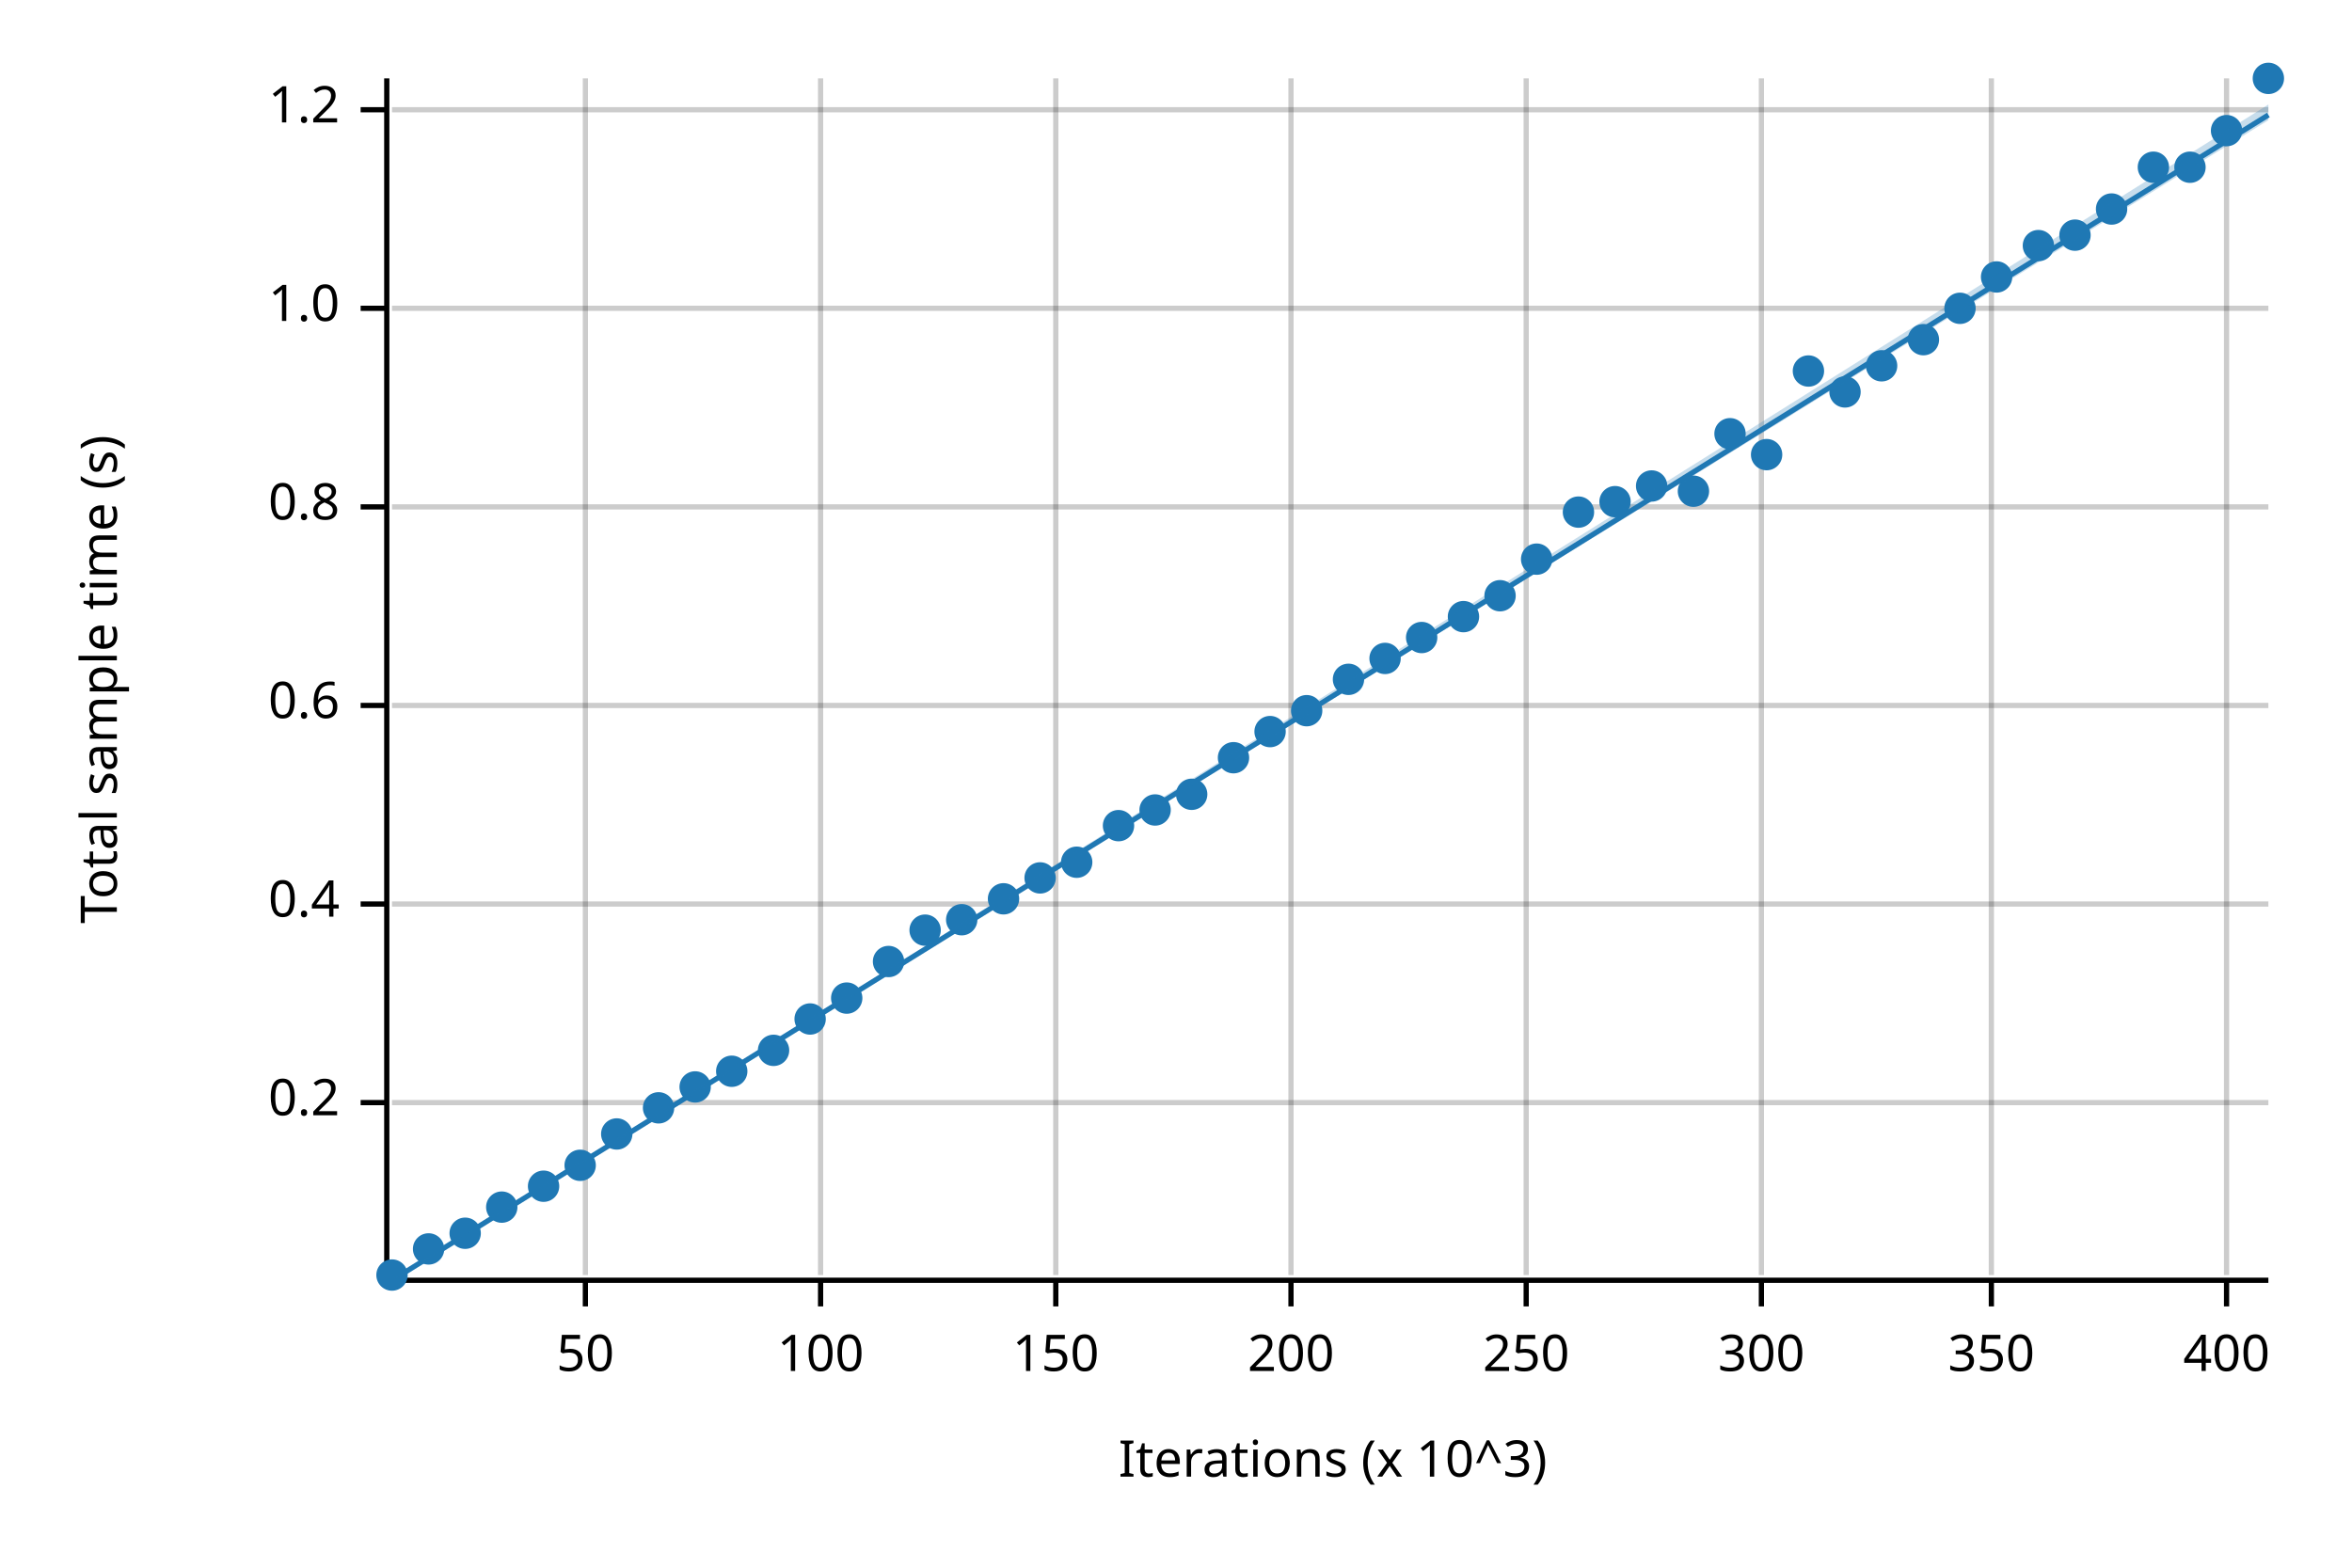
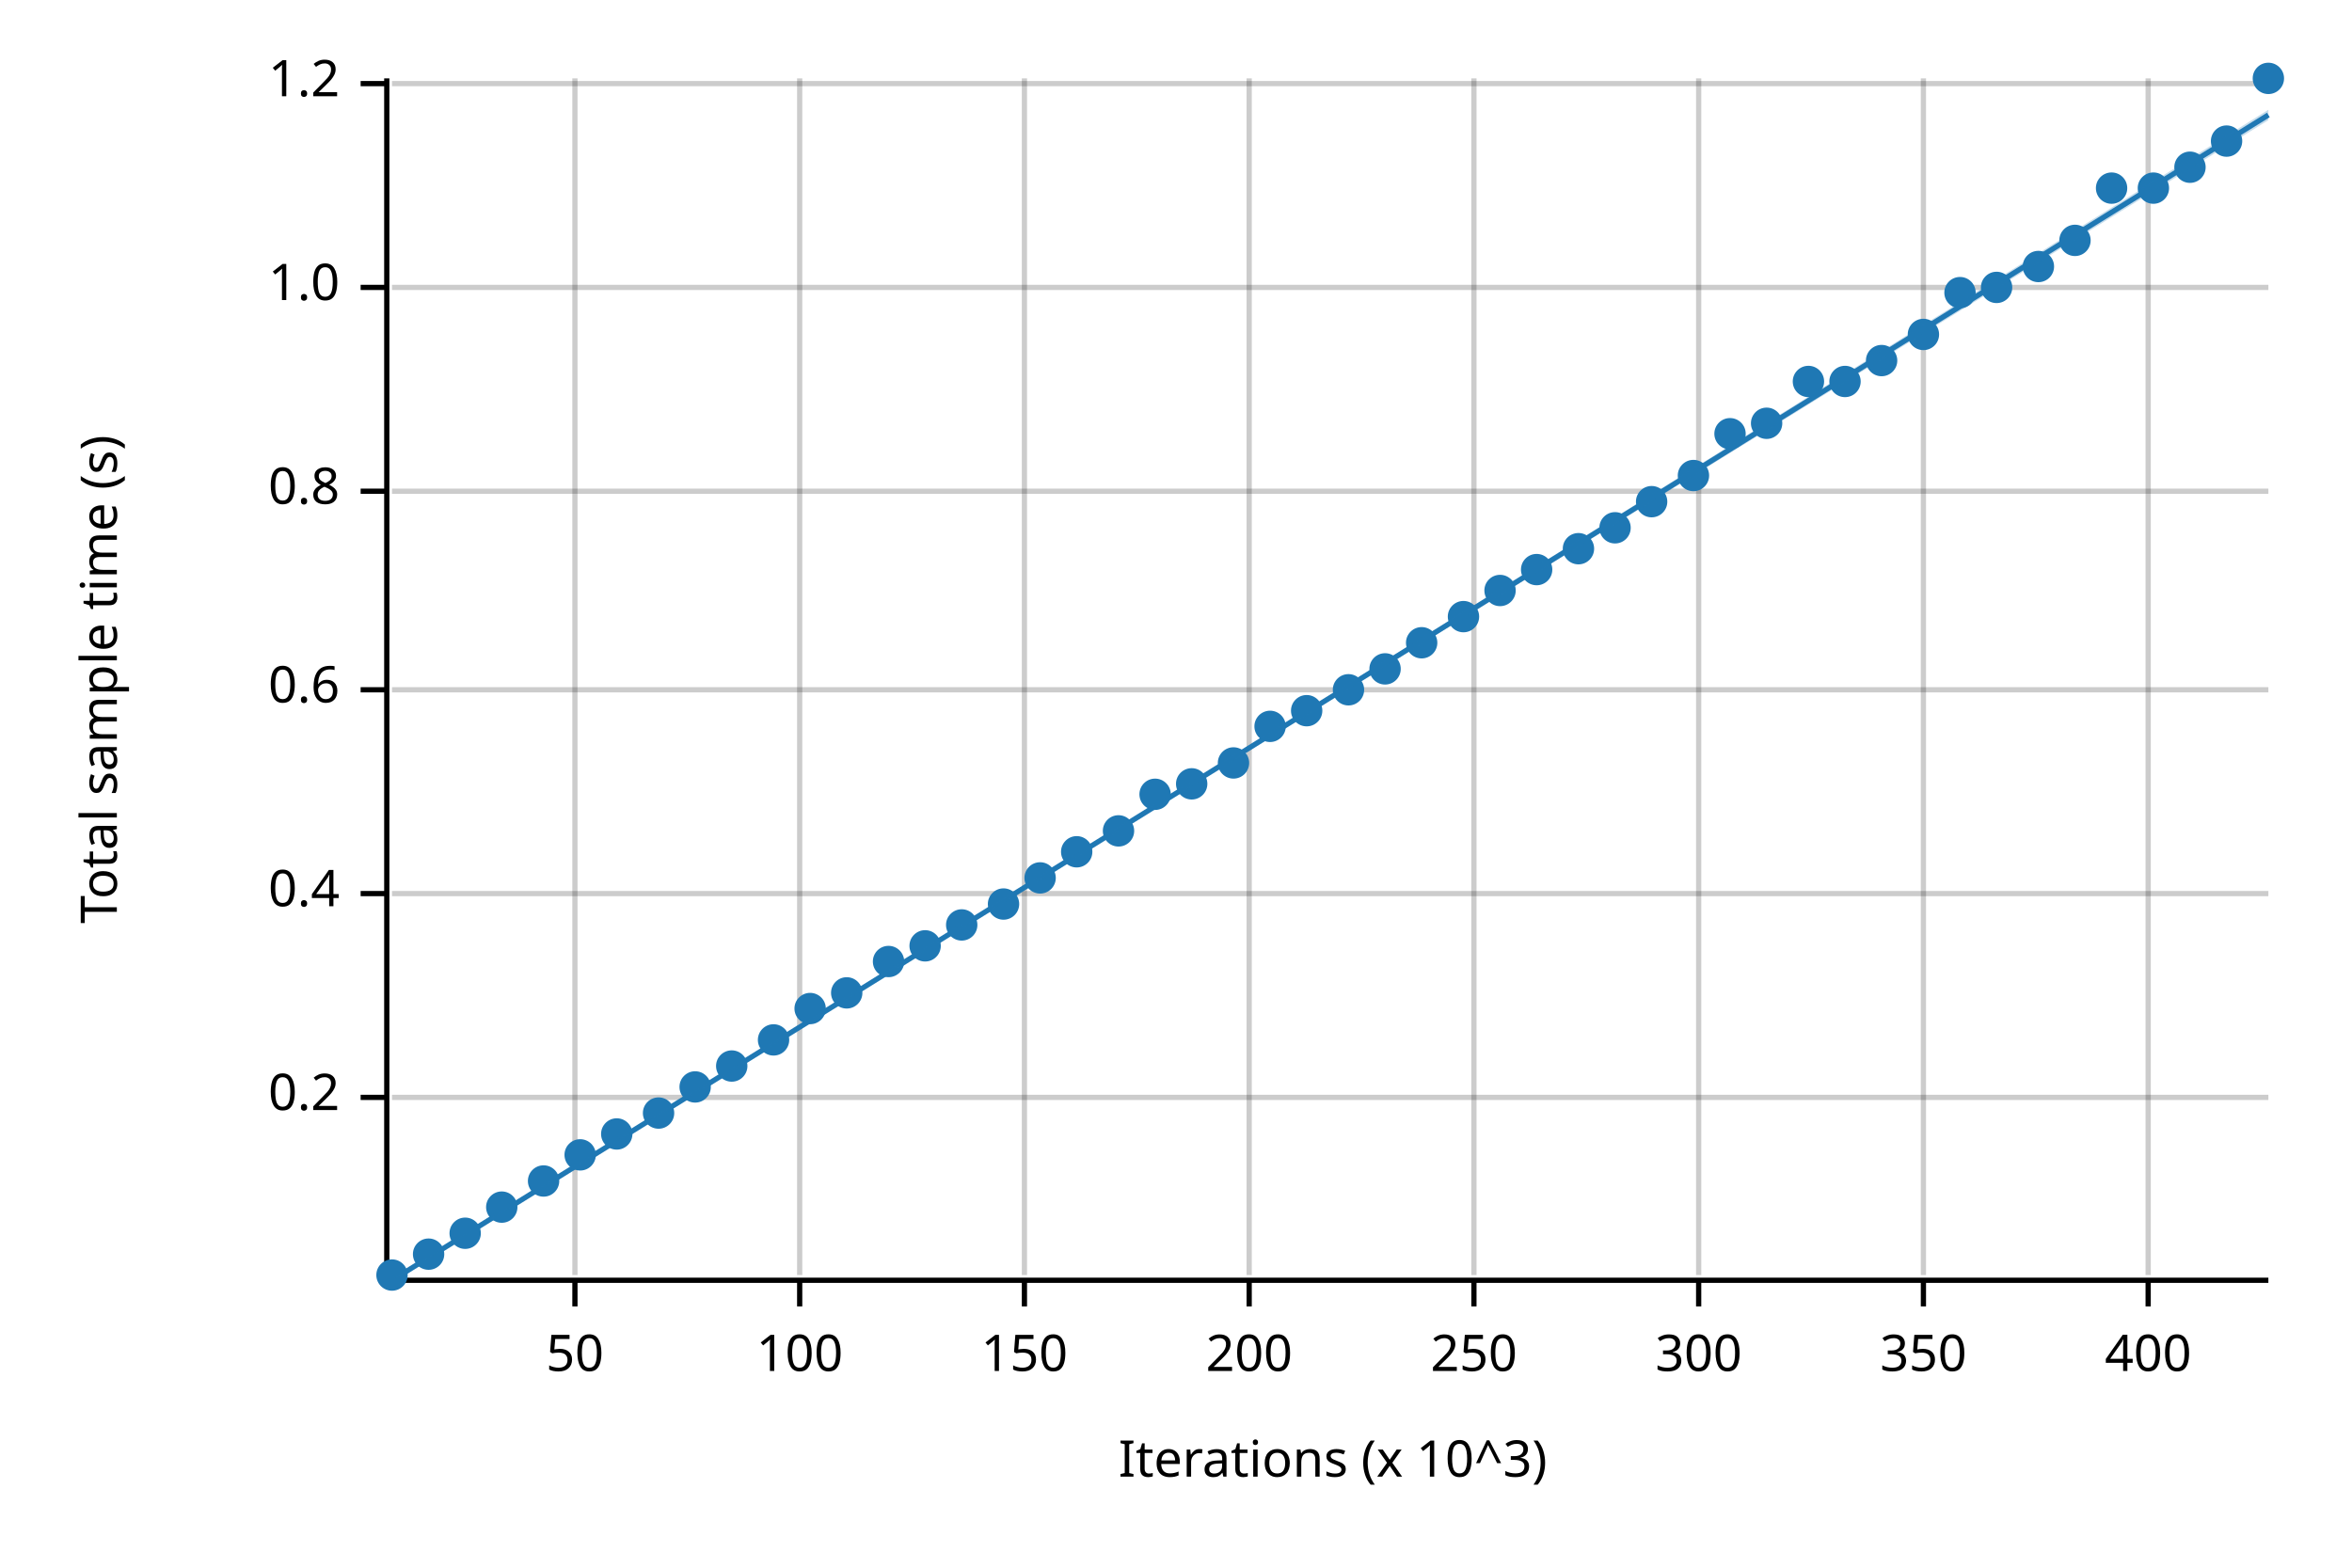
<svg xmlns="http://www.w3.org/2000/svg" width="450" height="300" viewBox="0 0 450 300">
  <text x="15" y="130" dy="0.76em" text-anchor="middle" font-family="sans-serif" font-size="9.677" opacity="1" fill="#000000" transform="rotate(270, 15, 130)">
Total sample time (s)
</text>
  <text x="255" y="285" dy="-0.5ex" text-anchor="middle" font-family="sans-serif" font-size="9.677" opacity="1" fill="#000000">
Iterations (x 10^3)
</text>
-   <line opacity="0.2" stroke="#000000" stroke-width="1" x1="112" y1="244" x2="112" y2="15" />
-   <line opacity="0.2" stroke="#000000" stroke-width="1" x1="157" y1="244" x2="157" y2="15" />
-   <line opacity="0.2" stroke="#000000" stroke-width="1" x1="202" y1="244" x2="202" y2="15" />
-   <line opacity="0.2" stroke="#000000" stroke-width="1" x1="247" y1="244" x2="247" y2="15" />
-   <line opacity="0.2" stroke="#000000" stroke-width="1" x1="292" y1="244" x2="292" y2="15" />
-   <line opacity="0.2" stroke="#000000" stroke-width="1" x1="337" y1="244" x2="337" y2="15" />
-   <line opacity="0.2" stroke="#000000" stroke-width="1" x1="381" y1="244" x2="381" y2="15" />
-   <line opacity="0.2" stroke="#000000" stroke-width="1" x1="426" y1="244" x2="426" y2="15" />
-   <line opacity="0.2" stroke="#000000" stroke-width="1" x1="75" y1="211" x2="434" y2="211" />
-   <line opacity="0.2" stroke="#000000" stroke-width="1" x1="75" y1="173" x2="434" y2="173" />
-   <line opacity="0.2" stroke="#000000" stroke-width="1" x1="75" y1="135" x2="434" y2="135" />
-   <line opacity="0.2" stroke="#000000" stroke-width="1" x1="75" y1="97" x2="434" y2="97" />
-   <line opacity="0.2" stroke="#000000" stroke-width="1" x1="75" y1="59" x2="434" y2="59" />
-   <line opacity="0.2" stroke="#000000" stroke-width="1" x1="75" y1="21" x2="434" y2="21" />
+   <line opacity="0.2" stroke="#000000" stroke-width="1" x1="110" y1="244" x2="110" y2="15" />
+   <line opacity="0.2" stroke="#000000" stroke-width="1" x1="153" y1="244" x2="153" y2="15" />
+   <line opacity="0.2" stroke="#000000" stroke-width="1" x1="196" y1="244" x2="196" y2="15" />
+   <line opacity="0.2" stroke="#000000" stroke-width="1" x1="239" y1="244" x2="239" y2="15" />
+   <line opacity="0.2" stroke="#000000" stroke-width="1" x1="282" y1="244" x2="282" y2="15" />
+   <line opacity="0.2" stroke="#000000" stroke-width="1" x1="325" y1="244" x2="325" y2="15" />
+   <line opacity="0.2" stroke="#000000" stroke-width="1" x1="368" y1="244" x2="368" y2="15" />
+   <line opacity="0.2" stroke="#000000" stroke-width="1" x1="411" y1="244" x2="411" y2="15" />
+   <line opacity="0.2" stroke="#000000" stroke-width="1" x1="75" y1="210" x2="434" y2="210" />
+   <line opacity="0.2" stroke="#000000" stroke-width="1" x1="75" y1="171" x2="434" y2="171" />
+   <line opacity="0.2" stroke="#000000" stroke-width="1" x1="75" y1="132" x2="434" y2="132" />
+   <line opacity="0.2" stroke="#000000" stroke-width="1" x1="75" y1="94" x2="434" y2="94" />
+   <line opacity="0.2" stroke="#000000" stroke-width="1" x1="75" y1="55" x2="434" y2="55" />
+   <line opacity="0.2" stroke="#000000" stroke-width="1" x1="75" y1="16" x2="434" y2="16" />
  <polyline fill="none" opacity="1" stroke="#000000" stroke-width="1" points="74,15 74,244 " />
-   <text x="65" y="211" dy="0.5ex" text-anchor="end" font-family="sans-serif" font-size="9.677" opacity="1" fill="#000000">
+   <text x="65" y="210" dy="0.5ex" text-anchor="end" font-family="sans-serif" font-size="9.677" opacity="1" fill="#000000">
0.2
</text>
-   <polyline fill="none" opacity="1" stroke="#000000" stroke-width="1" points="69,211 74,211 " />
-   <text x="65" y="173" dy="0.5ex" text-anchor="end" font-family="sans-serif" font-size="9.677" opacity="1" fill="#000000">
+   <polyline fill="none" opacity="1" stroke="#000000" stroke-width="1" points="69,210 74,210 " />
+   <text x="65" y="171" dy="0.5ex" text-anchor="end" font-family="sans-serif" font-size="9.677" opacity="1" fill="#000000">
0.4
</text>
-   <polyline fill="none" opacity="1" stroke="#000000" stroke-width="1" points="69,173 74,173 " />
-   <text x="65" y="135" dy="0.5ex" text-anchor="end" font-family="sans-serif" font-size="9.677" opacity="1" fill="#000000">
+   <polyline fill="none" opacity="1" stroke="#000000" stroke-width="1" points="69,171 74,171 " />
+   <text x="65" y="132" dy="0.5ex" text-anchor="end" font-family="sans-serif" font-size="9.677" opacity="1" fill="#000000">
0.6
</text>
-   <polyline fill="none" opacity="1" stroke="#000000" stroke-width="1" points="69,135 74,135 " />
-   <text x="65" y="97" dy="0.5ex" text-anchor="end" font-family="sans-serif" font-size="9.677" opacity="1" fill="#000000">
+   <polyline fill="none" opacity="1" stroke="#000000" stroke-width="1" points="69,132 74,132 " />
+   <text x="65" y="94" dy="0.5ex" text-anchor="end" font-family="sans-serif" font-size="9.677" opacity="1" fill="#000000">
0.8
</text>
-   <polyline fill="none" opacity="1" stroke="#000000" stroke-width="1" points="69,97 74,97 " />
-   <text x="65" y="59" dy="0.5ex" text-anchor="end" font-family="sans-serif" font-size="9.677" opacity="1" fill="#000000">
+   <polyline fill="none" opacity="1" stroke="#000000" stroke-width="1" points="69,94 74,94 " />
+   <text x="65" y="55" dy="0.5ex" text-anchor="end" font-family="sans-serif" font-size="9.677" opacity="1" fill="#000000">
1.0
</text>
-   <polyline fill="none" opacity="1" stroke="#000000" stroke-width="1" points="69,59 74,59 " />
-   <text x="65" y="21" dy="0.5ex" text-anchor="end" font-family="sans-serif" font-size="9.677" opacity="1" fill="#000000">
+   <polyline fill="none" opacity="1" stroke="#000000" stroke-width="1" points="69,55 74,55 " />
+   <text x="65" y="16" dy="0.5ex" text-anchor="end" font-family="sans-serif" font-size="9.677" opacity="1" fill="#000000">
1.2
</text>
-   <polyline fill="none" opacity="1" stroke="#000000" stroke-width="1" points="69,21 74,21 " />
+   <polyline fill="none" opacity="1" stroke="#000000" stroke-width="1" points="69,16 74,16 " />
  <polyline fill="none" opacity="1" stroke="#000000" stroke-width="1" points="75,245 434,245 " />
-   <text x="112" y="255" dy="0.76em" text-anchor="middle" font-family="sans-serif" font-size="9.677" opacity="1" fill="#000000">
+   <text x="110" y="255" dy="0.76em" text-anchor="middle" font-family="sans-serif" font-size="9.677" opacity="1" fill="#000000">
50
</text>
-   <polyline fill="none" opacity="1" stroke="#000000" stroke-width="1" points="112,245 112,250 " />
-   <text x="157" y="255" dy="0.76em" text-anchor="middle" font-family="sans-serif" font-size="9.677" opacity="1" fill="#000000">
+   <polyline fill="none" opacity="1" stroke="#000000" stroke-width="1" points="110,245 110,250 " />
+   <text x="153" y="255" dy="0.76em" text-anchor="middle" font-family="sans-serif" font-size="9.677" opacity="1" fill="#000000">
100
</text>
-   <polyline fill="none" opacity="1" stroke="#000000" stroke-width="1" points="157,245 157,250 " />
-   <text x="202" y="255" dy="0.76em" text-anchor="middle" font-family="sans-serif" font-size="9.677" opacity="1" fill="#000000">
+   <polyline fill="none" opacity="1" stroke="#000000" stroke-width="1" points="153,245 153,250 " />
+   <text x="196" y="255" dy="0.76em" text-anchor="middle" font-family="sans-serif" font-size="9.677" opacity="1" fill="#000000">
150
</text>
-   <polyline fill="none" opacity="1" stroke="#000000" stroke-width="1" points="202,245 202,250 " />
-   <text x="247" y="255" dy="0.76em" text-anchor="middle" font-family="sans-serif" font-size="9.677" opacity="1" fill="#000000">
+   <polyline fill="none" opacity="1" stroke="#000000" stroke-width="1" points="196,245 196,250 " />
+   <text x="239" y="255" dy="0.76em" text-anchor="middle" font-family="sans-serif" font-size="9.677" opacity="1" fill="#000000">
200
</text>
-   <polyline fill="none" opacity="1" stroke="#000000" stroke-width="1" points="247,245 247,250 " />
-   <text x="292" y="255" dy="0.76em" text-anchor="middle" font-family="sans-serif" font-size="9.677" opacity="1" fill="#000000">
+   <polyline fill="none" opacity="1" stroke="#000000" stroke-width="1" points="239,245 239,250 " />
+   <text x="282" y="255" dy="0.76em" text-anchor="middle" font-family="sans-serif" font-size="9.677" opacity="1" fill="#000000">
250
</text>
-   <polyline fill="none" opacity="1" stroke="#000000" stroke-width="1" points="292,245 292,250 " />
-   <text x="337" y="255" dy="0.76em" text-anchor="middle" font-family="sans-serif" font-size="9.677" opacity="1" fill="#000000">
+   <polyline fill="none" opacity="1" stroke="#000000" stroke-width="1" points="282,245 282,250 " />
+   <text x="325" y="255" dy="0.76em" text-anchor="middle" font-family="sans-serif" font-size="9.677" opacity="1" fill="#000000">
300
</text>
-   <polyline fill="none" opacity="1" stroke="#000000" stroke-width="1" points="337,245 337,250 " />
-   <text x="381" y="255" dy="0.76em" text-anchor="middle" font-family="sans-serif" font-size="9.677" opacity="1" fill="#000000">
+   <polyline fill="none" opacity="1" stroke="#000000" stroke-width="1" points="325,245 325,250 " />
+   <text x="368" y="255" dy="0.76em" text-anchor="middle" font-family="sans-serif" font-size="9.677" opacity="1" fill="#000000">
350
</text>
-   <polyline fill="none" opacity="1" stroke="#000000" stroke-width="1" points="381,245 381,250 " />
-   <text x="426" y="255" dy="0.76em" text-anchor="middle" font-family="sans-serif" font-size="9.677" opacity="1" fill="#000000">
+   <polyline fill="none" opacity="1" stroke="#000000" stroke-width="1" points="368,245 368,250 " />
+   <text x="411" y="255" dy="0.76em" text-anchor="middle" font-family="sans-serif" font-size="9.677" opacity="1" fill="#000000">
400
</text>
-   <polyline fill="none" opacity="1" stroke="#000000" stroke-width="1" points="426,245 426,250 " />
+   <polyline fill="none" opacity="1" stroke="#000000" stroke-width="1" points="411,245 411,250 " />
  <circle cx="75" cy="244" r="3" opacity="1" fill="#1F78B4" stroke="none" stroke-width="1" />
-   <circle cx="82" cy="239" r="3" opacity="1" fill="#1F78B4" stroke="none" stroke-width="1" />
+   <circle cx="82" cy="240" r="3" opacity="1" fill="#1F78B4" stroke="none" stroke-width="1" />
  <circle cx="89" cy="236" r="3" opacity="1" fill="#1F78B4" stroke="none" stroke-width="1" />
  <circle cx="96" cy="231" r="3" opacity="1" fill="#1F78B4" stroke="none" stroke-width="1" />
-   <circle cx="104" cy="227" r="3" opacity="1" fill="#1F78B4" stroke="none" stroke-width="1" />
-   <circle cx="111" cy="223" r="3" opacity="1" fill="#1F78B4" stroke="none" stroke-width="1" />
+   <circle cx="104" cy="226" r="3" opacity="1" fill="#1F78B4" stroke="none" stroke-width="1" />
+   <circle cx="111" cy="221" r="3" opacity="1" fill="#1F78B4" stroke="none" stroke-width="1" />
  <circle cx="118" cy="217" r="3" opacity="1" fill="#1F78B4" stroke="none" stroke-width="1" />
-   <circle cx="126" cy="212" r="3" opacity="1" fill="#1F78B4" stroke="none" stroke-width="1" />
+   <circle cx="126" cy="213" r="3" opacity="1" fill="#1F78B4" stroke="none" stroke-width="1" />
  <circle cx="133" cy="208" r="3" opacity="1" fill="#1F78B4" stroke="none" stroke-width="1" />
-   <circle cx="140" cy="205" r="3" opacity="1" fill="#1F78B4" stroke="none" stroke-width="1" />
-   <circle cx="148" cy="201" r="3" opacity="1" fill="#1F78B4" stroke="none" stroke-width="1" />
-   <circle cx="155" cy="195" r="3" opacity="1" fill="#1F78B4" stroke="none" stroke-width="1" />
-   <circle cx="162" cy="191" r="3" opacity="1" fill="#1F78B4" stroke="none" stroke-width="1" />
+   <circle cx="140" cy="204" r="3" opacity="1" fill="#1F78B4" stroke="none" stroke-width="1" />
+   <circle cx="148" cy="199" r="3" opacity="1" fill="#1F78B4" stroke="none" stroke-width="1" />
+   <circle cx="155" cy="193" r="3" opacity="1" fill="#1F78B4" stroke="none" stroke-width="1" />
+   <circle cx="162" cy="190" r="3" opacity="1" fill="#1F78B4" stroke="none" stroke-width="1" />
  <circle cx="170" cy="184" r="3" opacity="1" fill="#1F78B4" stroke="none" stroke-width="1" />
-   <circle cx="177" cy="178" r="3" opacity="1" fill="#1F78B4" stroke="none" stroke-width="1" />
-   <circle cx="184" cy="176" r="3" opacity="1" fill="#1F78B4" stroke="none" stroke-width="1" />
-   <circle cx="192" cy="172" r="3" opacity="1" fill="#1F78B4" stroke="none" stroke-width="1" />
+   <circle cx="177" cy="181" r="3" opacity="1" fill="#1F78B4" stroke="none" stroke-width="1" />
+   <circle cx="184" cy="177" r="3" opacity="1" fill="#1F78B4" stroke="none" stroke-width="1" />
+   <circle cx="192" cy="173" r="3" opacity="1" fill="#1F78B4" stroke="none" stroke-width="1" />
  <circle cx="199" cy="168" r="3" opacity="1" fill="#1F78B4" stroke="none" stroke-width="1" />
-   <circle cx="206" cy="165" r="3" opacity="1" fill="#1F78B4" stroke="none" stroke-width="1" />
-   <circle cx="214" cy="158" r="3" opacity="1" fill="#1F78B4" stroke="none" stroke-width="1" />
-   <circle cx="221" cy="155" r="3" opacity="1" fill="#1F78B4" stroke="none" stroke-width="1" />
-   <circle cx="228" cy="152" r="3" opacity="1" fill="#1F78B4" stroke="none" stroke-width="1" />
-   <circle cx="236" cy="145" r="3" opacity="1" fill="#1F78B4" stroke="none" stroke-width="1" />
-   <circle cx="243" cy="140" r="3" opacity="1" fill="#1F78B4" stroke="none" stroke-width="1" />
+   <circle cx="206" cy="163" r="3" opacity="1" fill="#1F78B4" stroke="none" stroke-width="1" />
+   <circle cx="214" cy="159" r="3" opacity="1" fill="#1F78B4" stroke="none" stroke-width="1" />
+   <circle cx="221" cy="152" r="3" opacity="1" fill="#1F78B4" stroke="none" stroke-width="1" />
+   <circle cx="228" cy="150" r="3" opacity="1" fill="#1F78B4" stroke="none" stroke-width="1" />
+   <circle cx="236" cy="146" r="3" opacity="1" fill="#1F78B4" stroke="none" stroke-width="1" />
+   <circle cx="243" cy="139" r="3" opacity="1" fill="#1F78B4" stroke="none" stroke-width="1" />
  <circle cx="250" cy="136" r="3" opacity="1" fill="#1F78B4" stroke="none" stroke-width="1" />
-   <circle cx="258" cy="130" r="3" opacity="1" fill="#1F78B4" stroke="none" stroke-width="1" />
-   <circle cx="265" cy="126" r="3" opacity="1" fill="#1F78B4" stroke="none" stroke-width="1" />
-   <circle cx="272" cy="122" r="3" opacity="1" fill="#1F78B4" stroke="none" stroke-width="1" />
+   <circle cx="258" cy="132" r="3" opacity="1" fill="#1F78B4" stroke="none" stroke-width="1" />
+   <circle cx="265" cy="128" r="3" opacity="1" fill="#1F78B4" stroke="none" stroke-width="1" />
+   <circle cx="272" cy="123" r="3" opacity="1" fill="#1F78B4" stroke="none" stroke-width="1" />
  <circle cx="280" cy="118" r="3" opacity="1" fill="#1F78B4" stroke="none" stroke-width="1" />
-   <circle cx="287" cy="114" r="3" opacity="1" fill="#1F78B4" stroke="none" stroke-width="1" />
-   <circle cx="294" cy="107" r="3" opacity="1" fill="#1F78B4" stroke="none" stroke-width="1" />
-   <circle cx="302" cy="98" r="3" opacity="1" fill="#1F78B4" stroke="none" stroke-width="1" />
-   <circle cx="309" cy="96" r="3" opacity="1" fill="#1F78B4" stroke="none" stroke-width="1" />
-   <circle cx="316" cy="93" r="3" opacity="1" fill="#1F78B4" stroke="none" stroke-width="1" />
-   <circle cx="324" cy="94" r="3" opacity="1" fill="#1F78B4" stroke="none" stroke-width="1" />
+   <circle cx="287" cy="113" r="3" opacity="1" fill="#1F78B4" stroke="none" stroke-width="1" />
+   <circle cx="294" cy="109" r="3" opacity="1" fill="#1F78B4" stroke="none" stroke-width="1" />
+   <circle cx="302" cy="105" r="3" opacity="1" fill="#1F78B4" stroke="none" stroke-width="1" />
+   <circle cx="309" cy="101" r="3" opacity="1" fill="#1F78B4" stroke="none" stroke-width="1" />
+   <circle cx="316" cy="96" r="3" opacity="1" fill="#1F78B4" stroke="none" stroke-width="1" />
+   <circle cx="324" cy="91" r="3" opacity="1" fill="#1F78B4" stroke="none" stroke-width="1" />
  <circle cx="331" cy="83" r="3" opacity="1" fill="#1F78B4" stroke="none" stroke-width="1" />
-   <circle cx="338" cy="87" r="3" opacity="1" fill="#1F78B4" stroke="none" stroke-width="1" />
-   <circle cx="346" cy="71" r="3" opacity="1" fill="#1F78B4" stroke="none" stroke-width="1" />
-   <circle cx="353" cy="75" r="3" opacity="1" fill="#1F78B4" stroke="none" stroke-width="1" />
-   <circle cx="360" cy="70" r="3" opacity="1" fill="#1F78B4" stroke="none" stroke-width="1" />
-   <circle cx="368" cy="65" r="3" opacity="1" fill="#1F78B4" stroke="none" stroke-width="1" />
-   <circle cx="375" cy="59" r="3" opacity="1" fill="#1F78B4" stroke="none" stroke-width="1" />
-   <circle cx="382" cy="53" r="3" opacity="1" fill="#1F78B4" stroke="none" stroke-width="1" />
-   <circle cx="390" cy="47" r="3" opacity="1" fill="#1F78B4" stroke="none" stroke-width="1" />
-   <circle cx="397" cy="45" r="3" opacity="1" fill="#1F78B4" stroke="none" stroke-width="1" />
-   <circle cx="404" cy="40" r="3" opacity="1" fill="#1F78B4" stroke="none" stroke-width="1" />
-   <circle cx="412" cy="32" r="3" opacity="1" fill="#1F78B4" stroke="none" stroke-width="1" />
+   <circle cx="338" cy="81" r="3" opacity="1" fill="#1F78B4" stroke="none" stroke-width="1" />
+   <circle cx="346" cy="73" r="3" opacity="1" fill="#1F78B4" stroke="none" stroke-width="1" />
+   <circle cx="353" cy="73" r="3" opacity="1" fill="#1F78B4" stroke="none" stroke-width="1" />
+   <circle cx="360" cy="69" r="3" opacity="1" fill="#1F78B4" stroke="none" stroke-width="1" />
+   <circle cx="368" cy="64" r="3" opacity="1" fill="#1F78B4" stroke="none" stroke-width="1" />
+   <circle cx="375" cy="56" r="3" opacity="1" fill="#1F78B4" stroke="none" stroke-width="1" />
+   <circle cx="382" cy="55" r="3" opacity="1" fill="#1F78B4" stroke="none" stroke-width="1" />
+   <circle cx="390" cy="51" r="3" opacity="1" fill="#1F78B4" stroke="none" stroke-width="1" />
+   <circle cx="397" cy="46" r="3" opacity="1" fill="#1F78B4" stroke="none" stroke-width="1" />
+   <circle cx="404" cy="36" r="3" opacity="1" fill="#1F78B4" stroke="none" stroke-width="1" />
+   <circle cx="412" cy="36" r="3" opacity="1" fill="#1F78B4" stroke="none" stroke-width="1" />
  <circle cx="419" cy="32" r="3" opacity="1" fill="#1F78B4" stroke="none" stroke-width="1" />
-   <circle cx="426" cy="25" r="3" opacity="1" fill="#1F78B4" stroke="none" stroke-width="1" />
+   <circle cx="426" cy="27" r="3" opacity="1" fill="#1F78B4" stroke="none" stroke-width="1" />
  <circle cx="434" cy="15" r="3" opacity="1" fill="#1F78B4" stroke="none" stroke-width="1" />
  <polyline fill="none" opacity="1" stroke="#1F78B4" stroke-width="1" points="75,245 434,22 " />
-   <polygon opacity="0.25" fill="#1F78B4" points="75,245 434,23 434,20 " />
+   <polygon opacity="0.25" fill="#1F78B4" points="75,245 434,23 434,21 " />
</svg>
